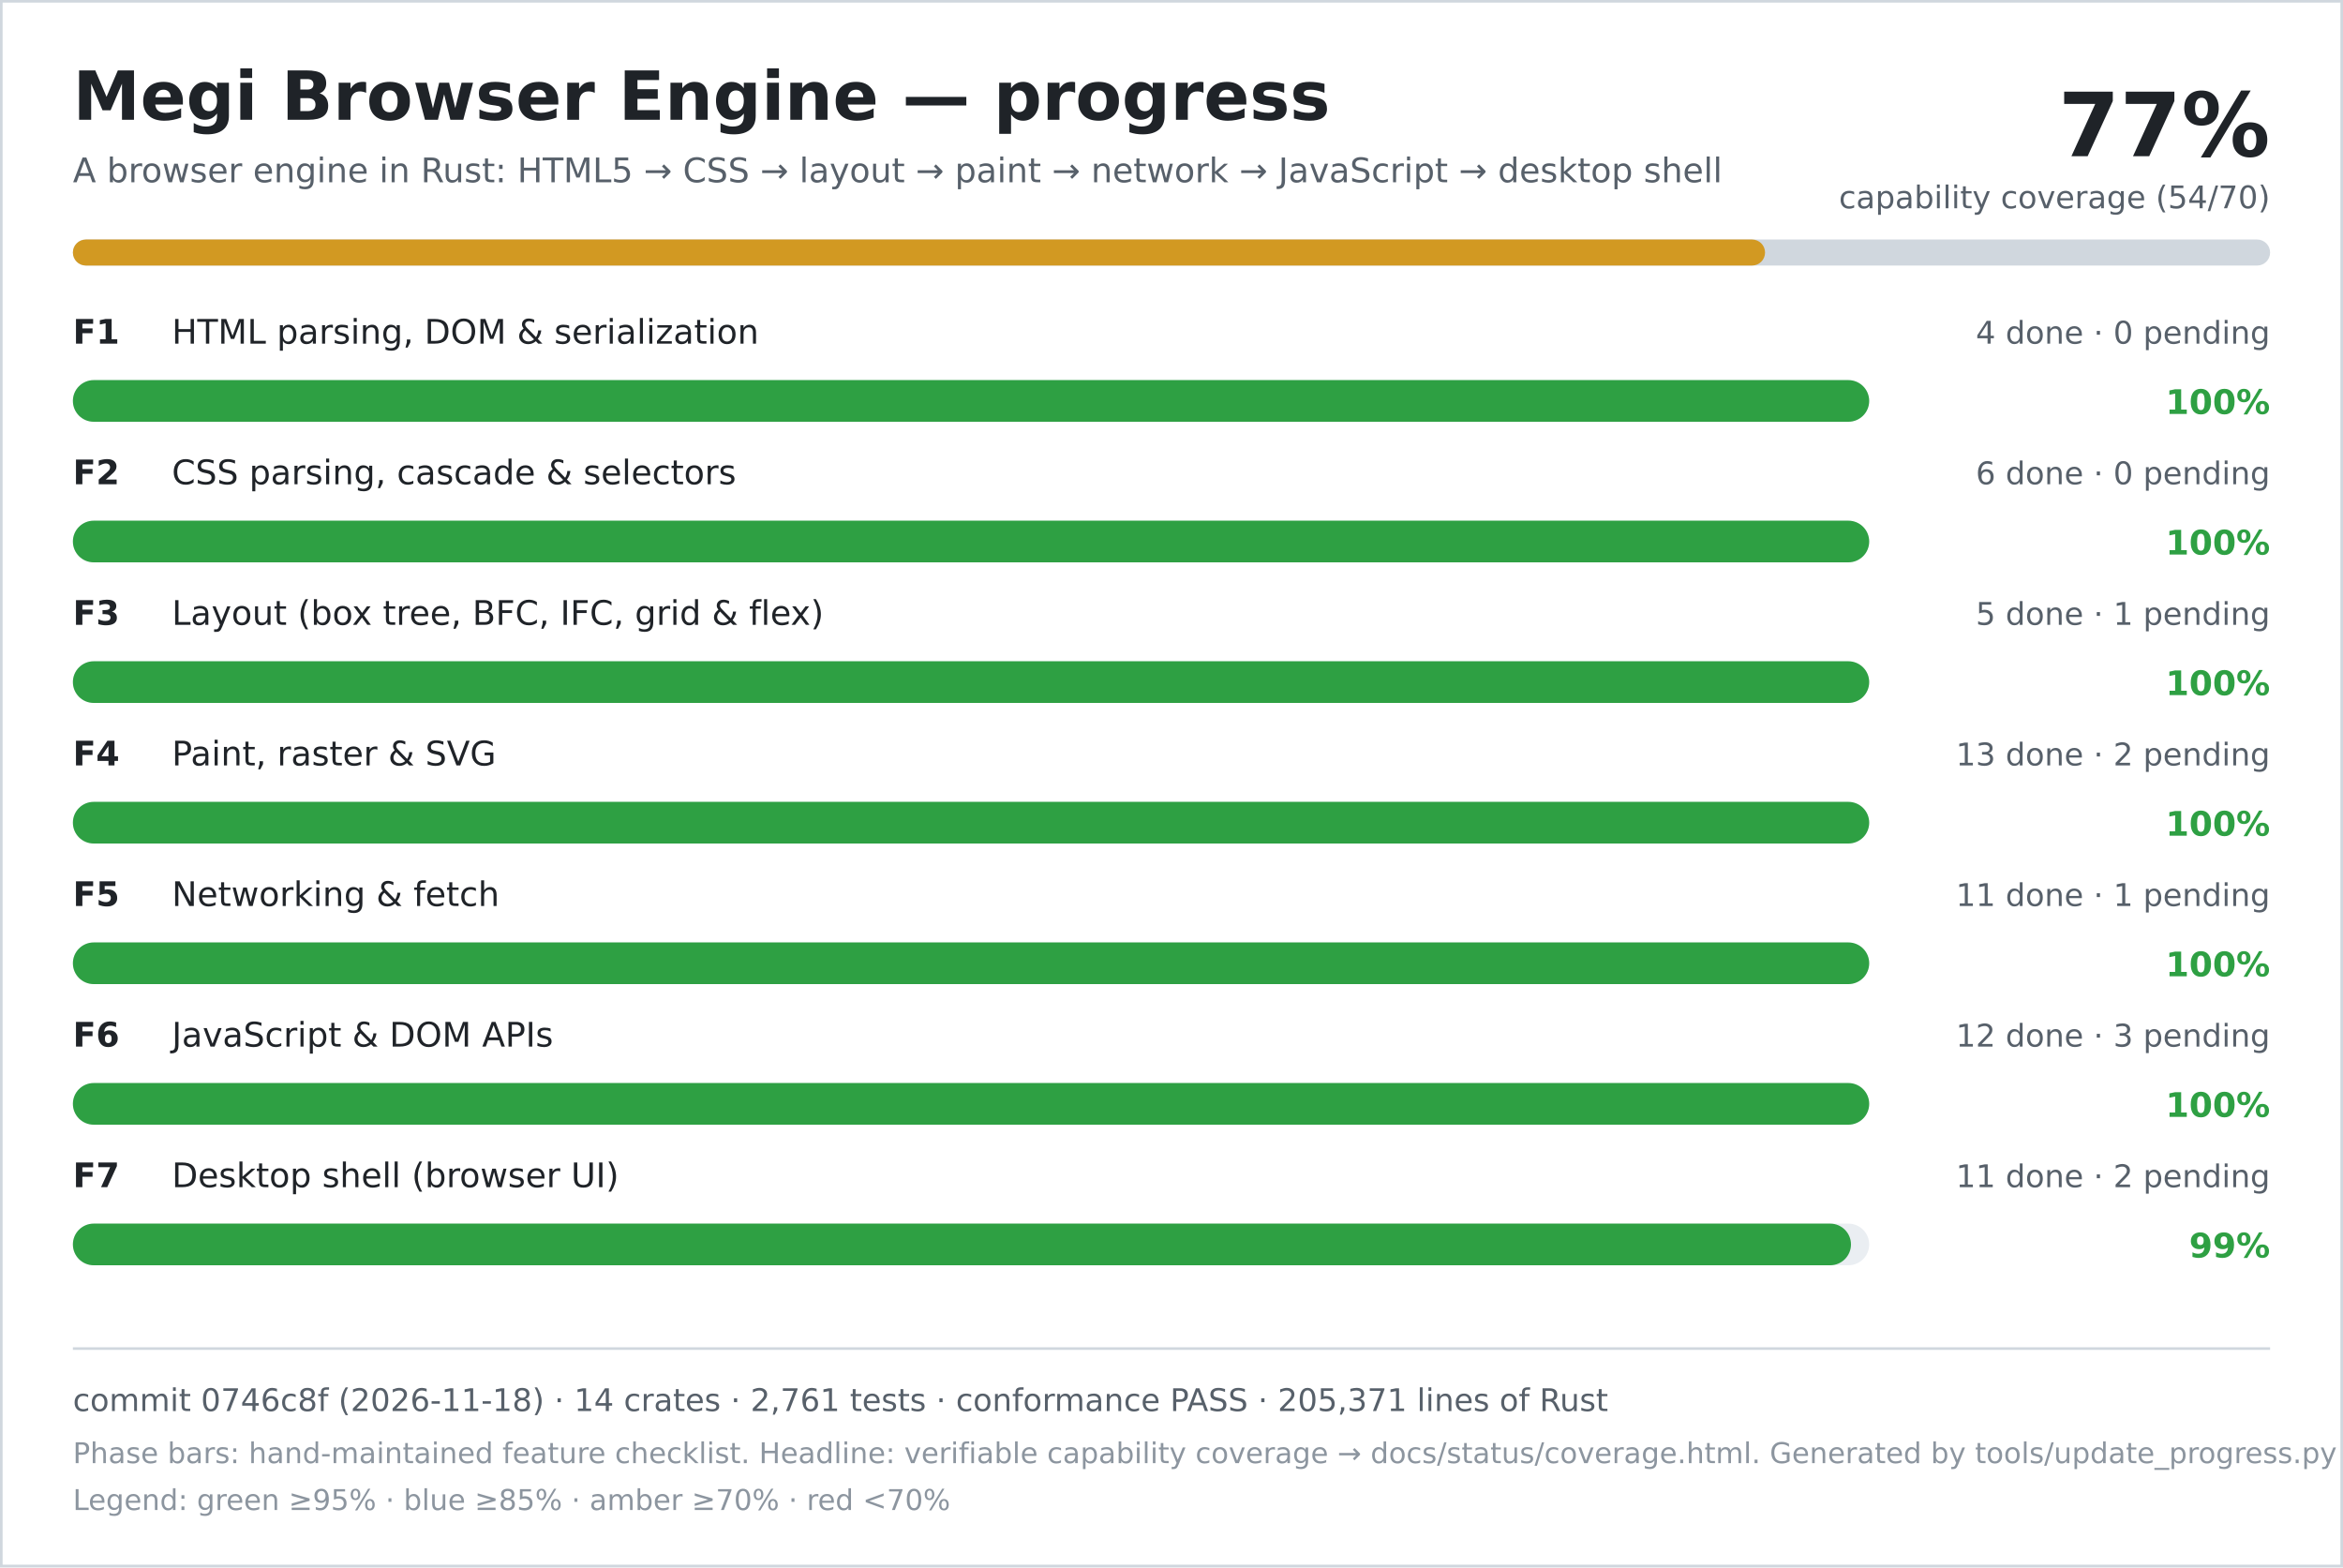
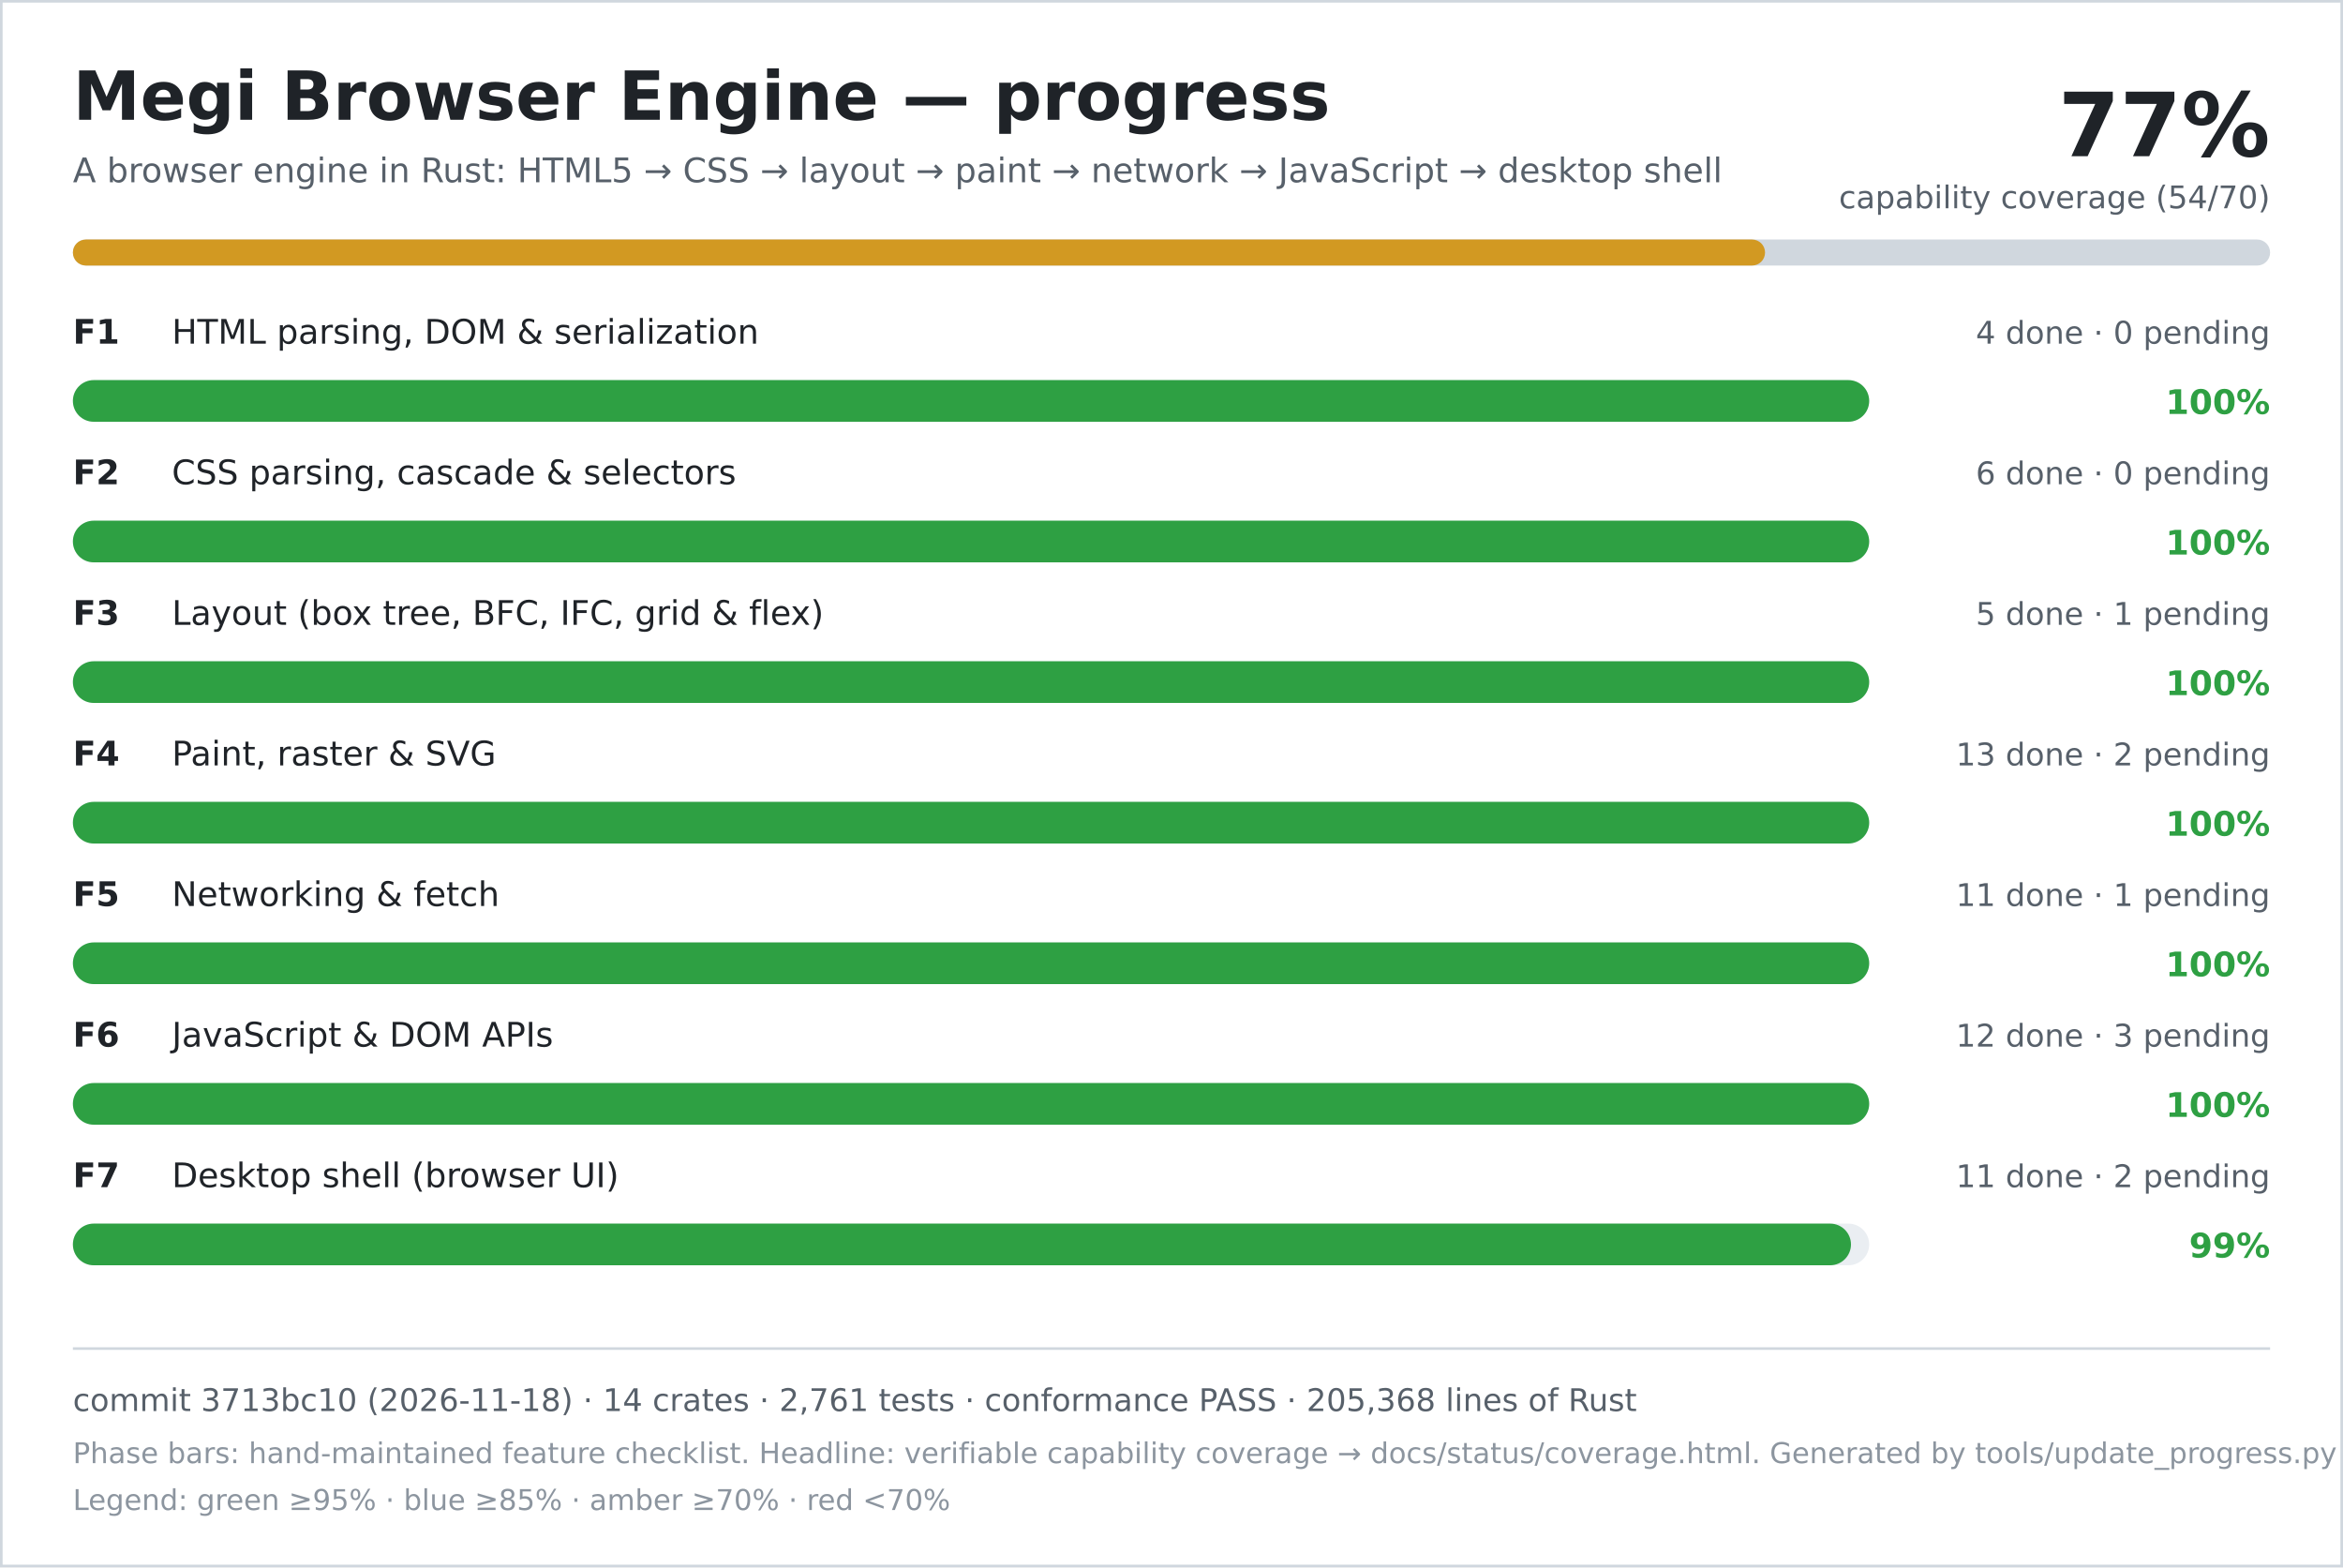
<svg xmlns="http://www.w3.org/2000/svg" width="900" height="602" viewBox="0 0 900 602" role="img" aria-labelledby="title desc">
  <rect width="900" height="602" fill="#ffffff" />
  <rect x="0.5" y="0.5" width="899" height="601" fill="none" stroke="#d0d7de" />
  <text x="28" y="46" font-family="DejaVu Sans, Verdana, sans-serif" font-size="26" font-weight="700" fill="#1f2328">Megi Browser Engine — progress</text>
  <text x="28" y="70" font-family="DejaVu Sans, Verdana, sans-serif" font-size="13" fill="#57606a">A browser engine in Rust: HTML5 → CSS → layout → paint → network → JavaScript → desktop shell</text>
  <text x="872" y="60" text-anchor="end" font-family="DejaVu Sans, Verdana, sans-serif" font-size="34" font-weight="700" fill="#1f2328">77%</text>
  <text x="872" y="80" text-anchor="end" font-family="DejaVu Sans, Verdana, sans-serif" font-size="12" fill="#57606a">capability coverage (54/70)</text>
  <rect x="28" y="92" width="844" height="10" rx="5" fill="#d0d7de" />
  <rect x="28" y="92" width="650" height="10" rx="5" fill="#d29922" />
  <text x="28" y="132" font-family="DejaVu Sans, Verdana, sans-serif" font-size="13" font-weight="700" fill="#1f2328">F1</text>
  <text x="66" y="132" font-family="DejaVu Sans, Verdana, sans-serif" font-size="13" fill="#1f2328">HTML parsing, DOM &amp; serialization</text>
  <text x="872" y="132" text-anchor="end" font-family="DejaVu Sans, Verdana, sans-serif" font-size="12" fill="#57606a">4 done · 0 pending</text>
  <rect x="28" y="146" width="690" height="16" rx="8" fill="#eaeef2" />
  <rect x="28" y="146" width="690" height="16" rx="8" fill="#2ea043" />
  <text x="872" y="159" text-anchor="end" font-family="DejaVu Sans, Verdana, sans-serif" font-size="13" font-weight="700" fill="#2ea043">100%</text>
  <text x="28" y="186" font-family="DejaVu Sans, Verdana, sans-serif" font-size="13" font-weight="700" fill="#1f2328">F2</text>
  <text x="66" y="186" font-family="DejaVu Sans, Verdana, sans-serif" font-size="13" fill="#1f2328">CSS parsing, cascade &amp; selectors</text>
  <text x="872" y="186" text-anchor="end" font-family="DejaVu Sans, Verdana, sans-serif" font-size="12" fill="#57606a">6 done · 0 pending</text>
  <rect x="28" y="200" width="690" height="16" rx="8" fill="#eaeef2" />
  <rect x="28" y="200" width="690" height="16" rx="8" fill="#2ea043" />
  <text x="872" y="213" text-anchor="end" font-family="DejaVu Sans, Verdana, sans-serif" font-size="13" font-weight="700" fill="#2ea043">100%</text>
  <text x="28" y="240" font-family="DejaVu Sans, Verdana, sans-serif" font-size="13" font-weight="700" fill="#1f2328">F3</text>
  <text x="66" y="240" font-family="DejaVu Sans, Verdana, sans-serif" font-size="13" fill="#1f2328">Layout (box tree, BFC, IFC, grid &amp; flex)</text>
  <text x="872" y="240" text-anchor="end" font-family="DejaVu Sans, Verdana, sans-serif" font-size="12" fill="#57606a">5 done · 1 pending</text>
  <rect x="28" y="254" width="690" height="16" rx="8" fill="#eaeef2" />
  <rect x="28" y="254" width="690" height="16" rx="8" fill="#2ea043" />
  <text x="872" y="267" text-anchor="end" font-family="DejaVu Sans, Verdana, sans-serif" font-size="13" font-weight="700" fill="#2ea043">100%</text>
  <text x="28" y="294" font-family="DejaVu Sans, Verdana, sans-serif" font-size="13" font-weight="700" fill="#1f2328">F4</text>
  <text x="66" y="294" font-family="DejaVu Sans, Verdana, sans-serif" font-size="13" fill="#1f2328">Paint, raster &amp; SVG</text>
  <text x="872" y="294" text-anchor="end" font-family="DejaVu Sans, Verdana, sans-serif" font-size="12" fill="#57606a">13 done · 2 pending</text>
  <rect x="28" y="308" width="690" height="16" rx="8" fill="#eaeef2" />
  <rect x="28" y="308" width="690" height="16" rx="8" fill="#2ea043" />
  <text x="872" y="321" text-anchor="end" font-family="DejaVu Sans, Verdana, sans-serif" font-size="13" font-weight="700" fill="#2ea043">100%</text>
  <text x="28" y="348" font-family="DejaVu Sans, Verdana, sans-serif" font-size="13" font-weight="700" fill="#1f2328">F5</text>
  <text x="66" y="348" font-family="DejaVu Sans, Verdana, sans-serif" font-size="13" fill="#1f2328">Networking &amp; fetch</text>
  <text x="872" y="348" text-anchor="end" font-family="DejaVu Sans, Verdana, sans-serif" font-size="12" fill="#57606a">11 done · 1 pending</text>
  <rect x="28" y="362" width="690" height="16" rx="8" fill="#eaeef2" />
  <rect x="28" y="362" width="690" height="16" rx="8" fill="#2ea043" />
  <text x="872" y="375" text-anchor="end" font-family="DejaVu Sans, Verdana, sans-serif" font-size="13" font-weight="700" fill="#2ea043">100%</text>
  <text x="28" y="402" font-family="DejaVu Sans, Verdana, sans-serif" font-size="13" font-weight="700" fill="#1f2328">F6</text>
  <text x="66" y="402" font-family="DejaVu Sans, Verdana, sans-serif" font-size="13" fill="#1f2328">JavaScript &amp; DOM APIs</text>
  <text x="872" y="402" text-anchor="end" font-family="DejaVu Sans, Verdana, sans-serif" font-size="12" fill="#57606a">12 done · 3 pending</text>
  <rect x="28" y="416" width="690" height="16" rx="8" fill="#eaeef2" />
  <rect x="28" y="416" width="690" height="16" rx="8" fill="#2ea043" />
  <text x="872" y="429" text-anchor="end" font-family="DejaVu Sans, Verdana, sans-serif" font-size="13" font-weight="700" fill="#2ea043">100%</text>
  <text x="28" y="456" font-family="DejaVu Sans, Verdana, sans-serif" font-size="13" font-weight="700" fill="#1f2328">F7</text>
  <text x="66" y="456" font-family="DejaVu Sans, Verdana, sans-serif" font-size="13" fill="#1f2328">Desktop shell (browser UI)</text>
  <text x="872" y="456" text-anchor="end" font-family="DejaVu Sans, Verdana, sans-serif" font-size="12" fill="#57606a">11 done · 2 pending</text>
  <rect x="28" y="470" width="690" height="16" rx="8" fill="#eaeef2" />
  <rect x="28" y="470" width="683" height="16" rx="8" fill="#2ea043" />
  <text x="872" y="483" text-anchor="end" font-family="DejaVu Sans, Verdana, sans-serif" font-size="13" font-weight="700" fill="#2ea043">99%</text>
  <line x1="28" y1="518" x2="872" y2="518" stroke="#d0d7de" />
-   <text x="28" y="542" font-family="DejaVu Sans, Verdana, sans-serif" font-size="12" fill="#57606a">commit 0746c8f (2026-11-18) · 14 crates · 2,761 tests · conformance PASS · 205,371 lines of Rust</text>
+   <text x="28" y="542" font-family="DejaVu Sans, Verdana, sans-serif" font-size="12" fill="#57606a">commit 3713bc10 (2026-11-18) · 14 crates · 2,761 tests · conformance PASS · 205,368 lines of Rust</text>
  <text x="28" y="562" font-family="DejaVu Sans, Verdana, sans-serif" font-size="11" fill="#8c959f">Phase bars: hand-maintained feature checklist. Headline: verifiable capability coverage → docs/status/coverage.html. Generated by tools/update_progress.py — do not edit.</text>
  <text x="28" y="580" font-family="DejaVu Sans, Verdana, sans-serif" font-size="11" fill="#8c959f">Legend: green ≥95% · blue ≥85% · amber ≥70% · red &lt;70%</text>
</svg>
